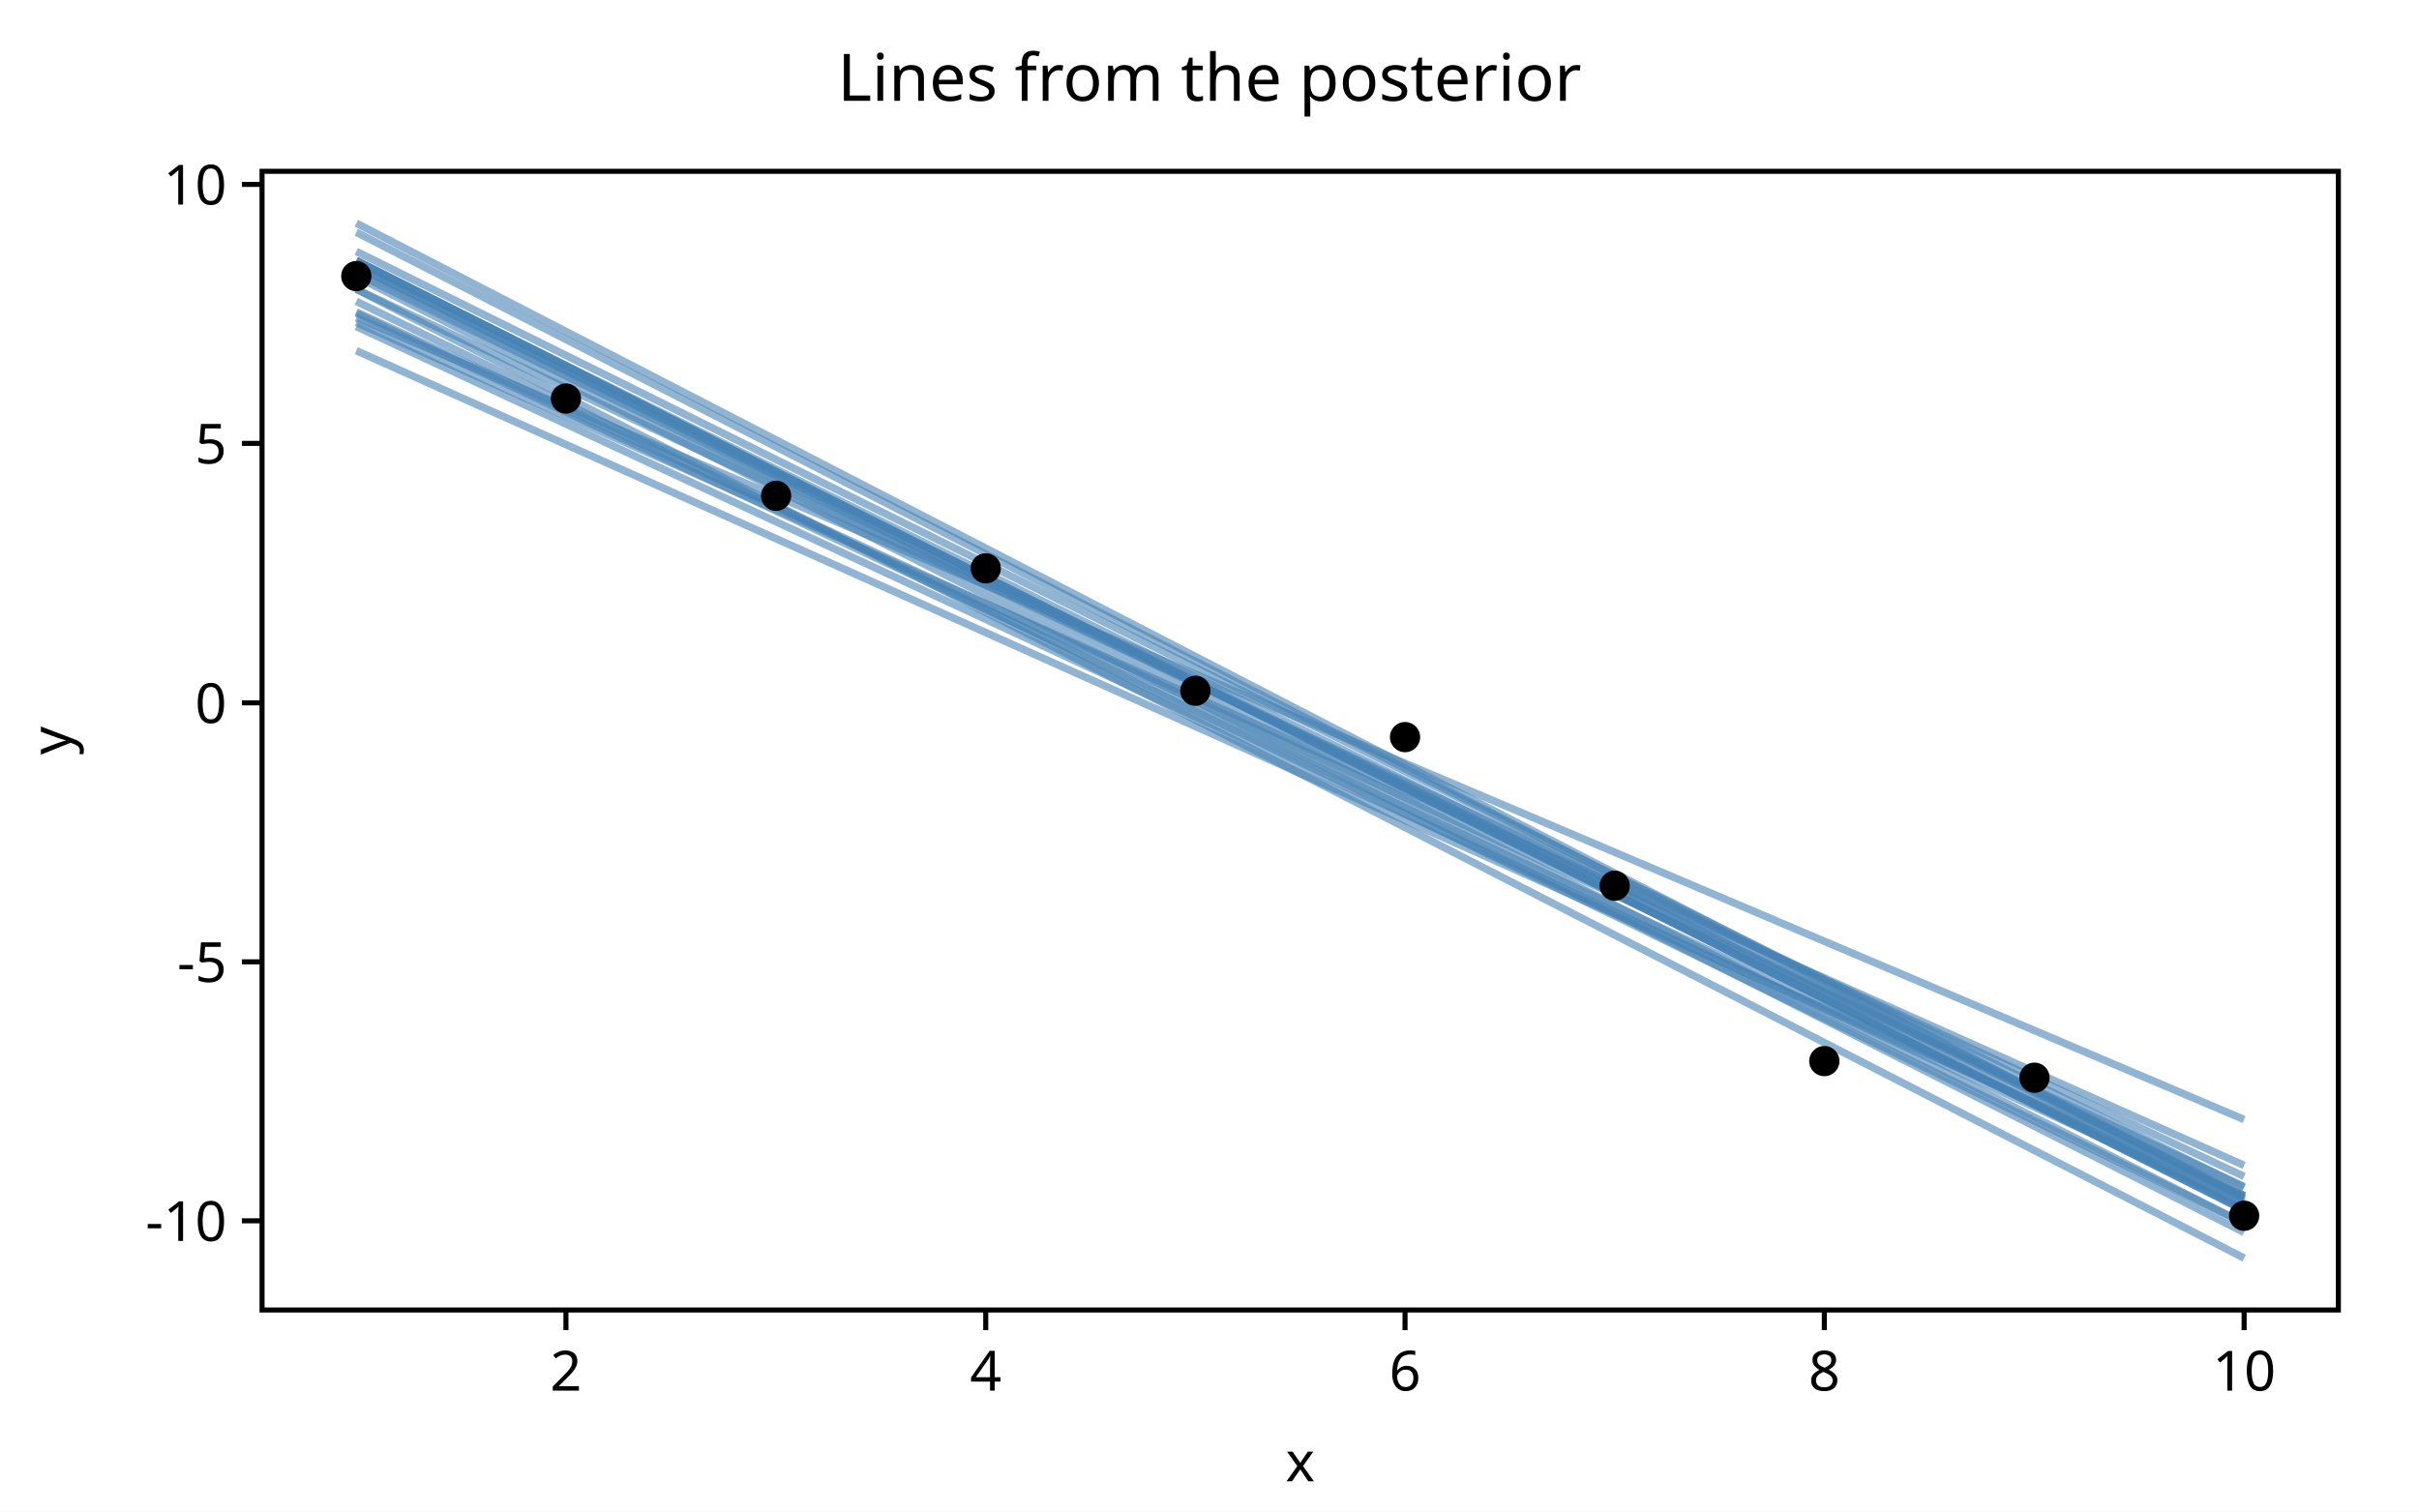
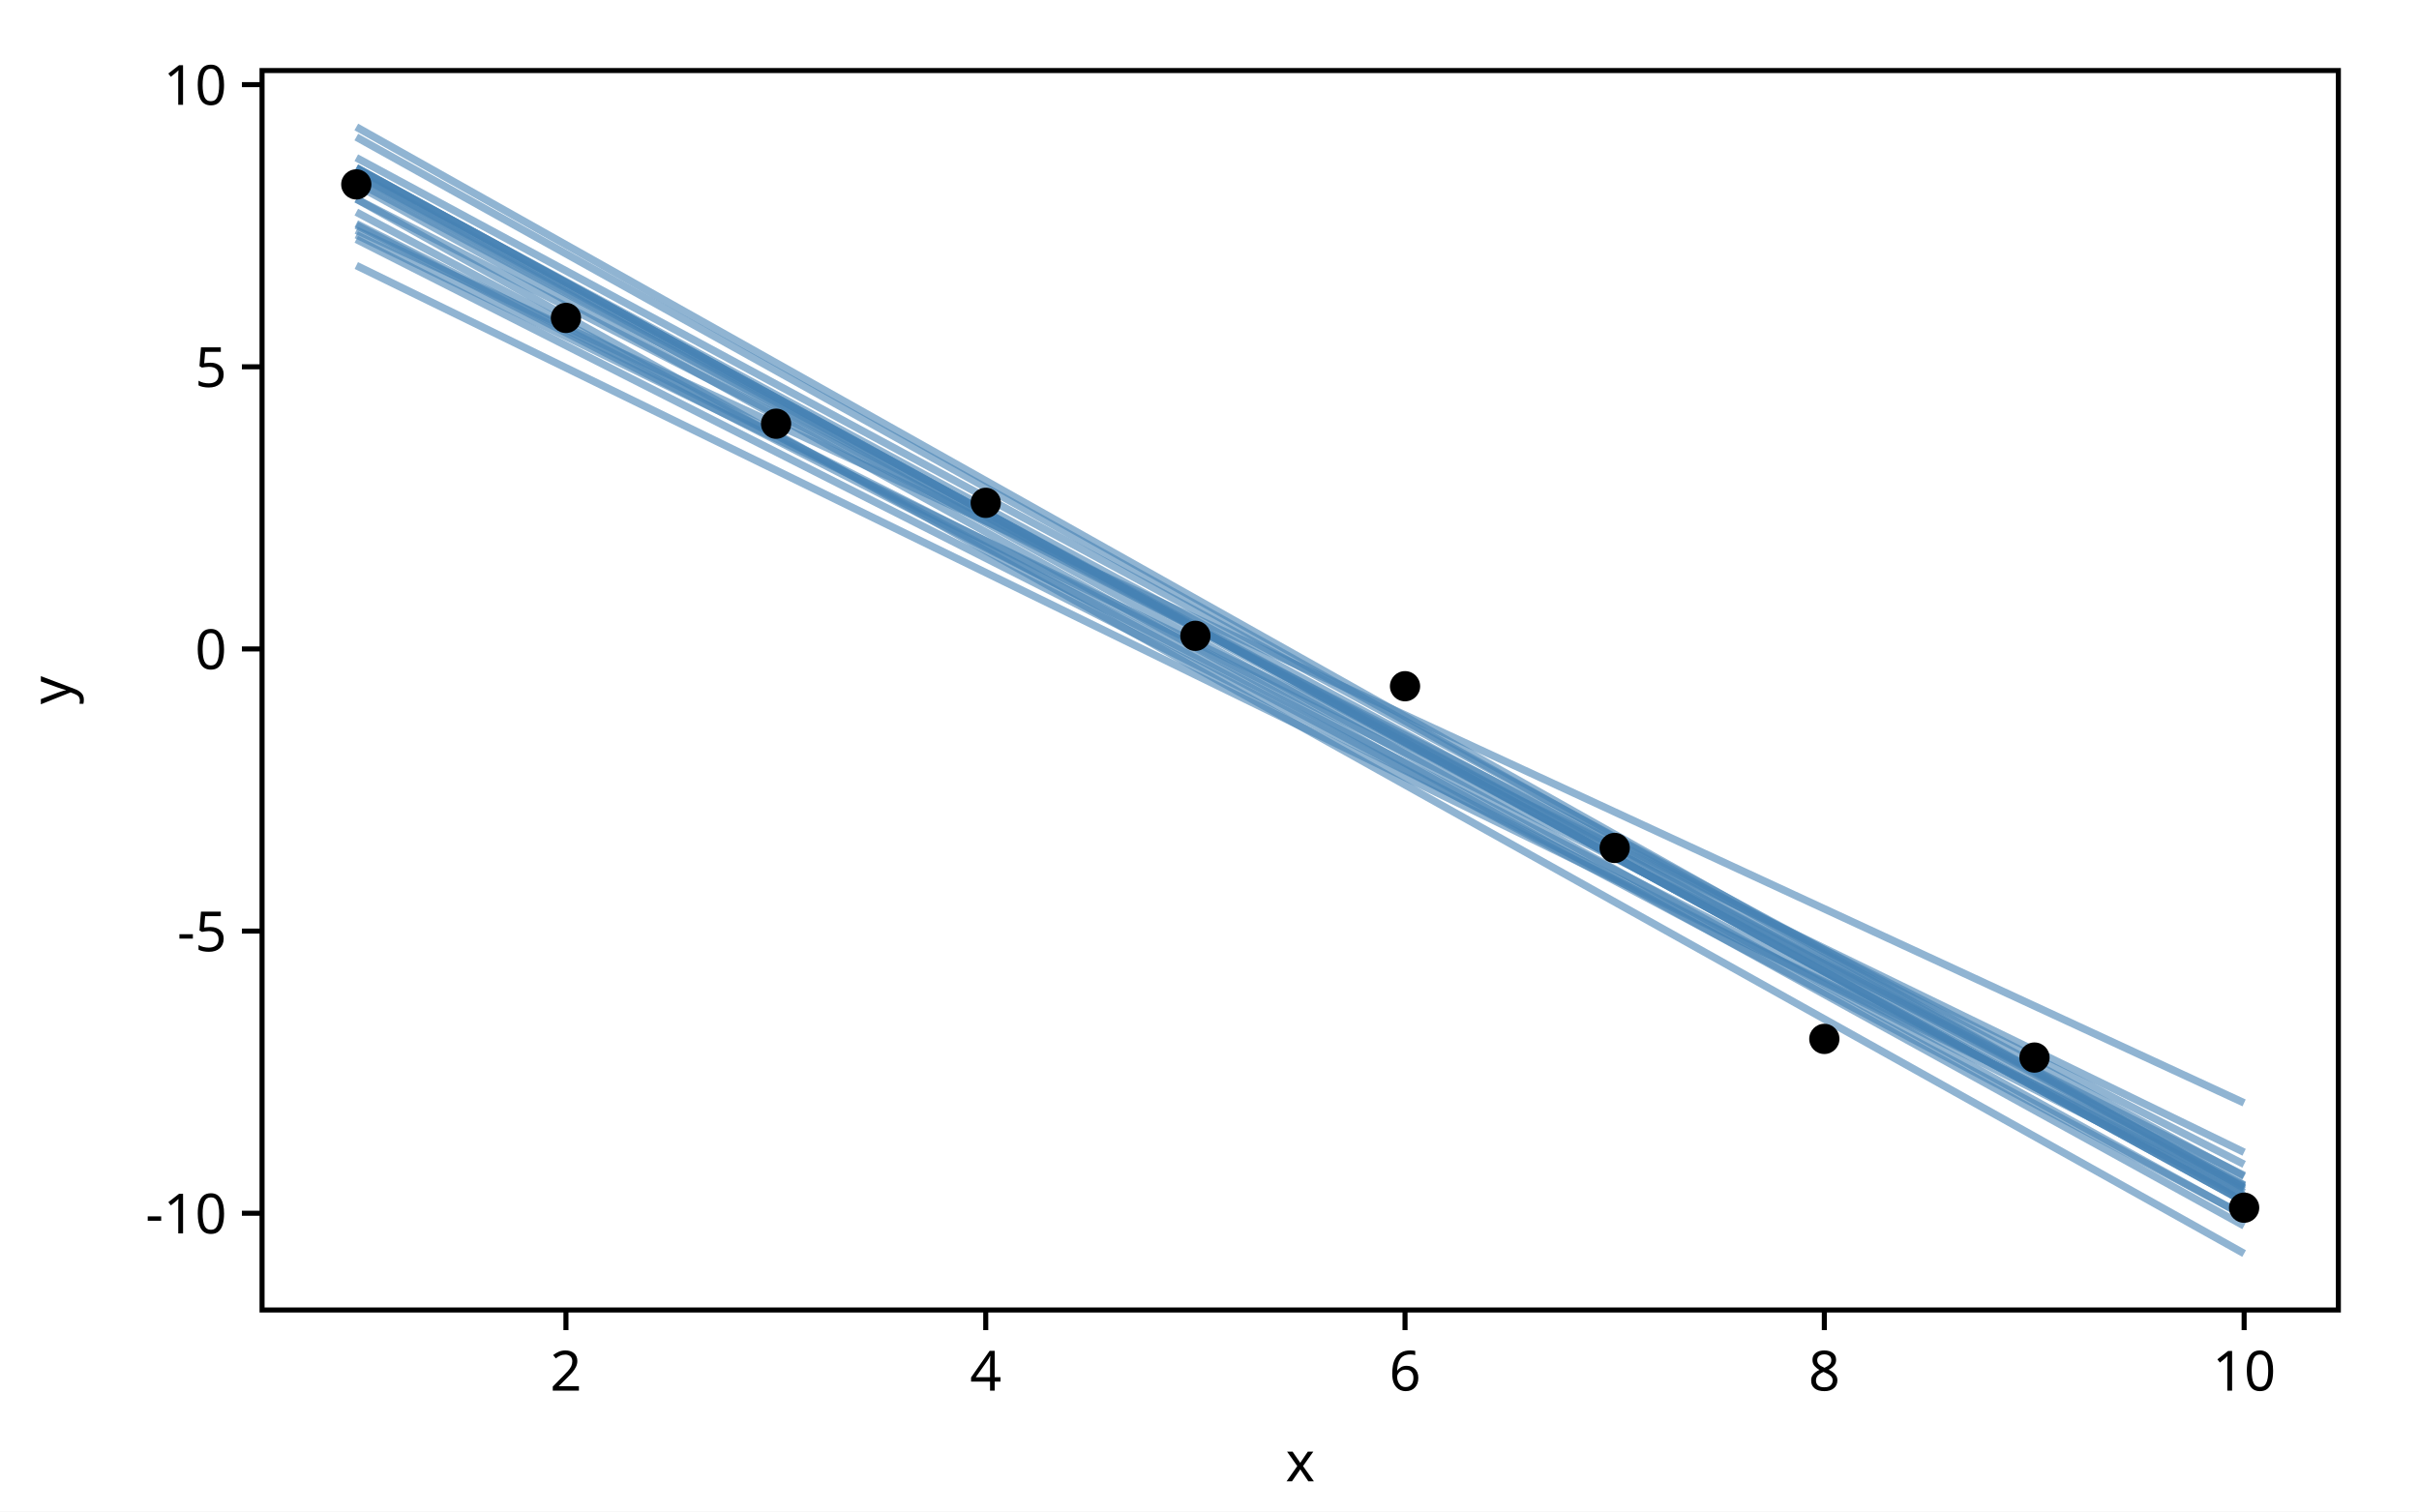
<svg xmlns="http://www.w3.org/2000/svg" width="480" height="300" viewBox="0 0 480 300" font-family="sans-serif" font-size="11">
  <rect width="100%" height="100%" fill="white" />
-   <text x="240.0" y="20" text-anchor="middle" font-size="13">Lines from the posterior</text>
  <g>
    <line x1="112.3" y1="260.0" x2="112.3" y2="264.0" stroke="black" />
    <text x="112.3" y="276.0" text-anchor="middle">2</text>
  </g>
  <g>
    <line x1="195.6" y1="260.0" x2="195.6" y2="264.0" stroke="black" />
    <text x="195.6" y="276.0" text-anchor="middle">4</text>
  </g>
  <g>
    <line x1="278.8" y1="260.0" x2="278.8" y2="264.0" stroke="black" />
    <text x="278.8" y="276.0" text-anchor="middle">6</text>
  </g>
  <g>
    <line x1="362.0" y1="260.0" x2="362.0" y2="264.0" stroke="black" />
    <text x="362.0" y="276.0" text-anchor="middle">8</text>
  </g>
  <g>
    <line x1="445.3" y1="260.0" x2="445.3" y2="264.0" stroke="black" />
    <text x="445.3" y="276.0" text-anchor="middle">10</text>
  </g>
  <g>
-     <line x1="48.0" y1="242.3" x2="52" y2="242.3" stroke="black" />
-     <text x="45.0" y="246.3" text-anchor="end">-10</text>
+     <line x1="48.0" y1="240.8" x2="52" y2="240.8" stroke="black" />
+     <text x="45.0" y="244.8" text-anchor="end">-10</text>
  </g>
  <g>
-     <line x1="48.0" y1="190.9" x2="52" y2="190.9" stroke="black" />
-     <text x="45.0" y="194.9" text-anchor="end">-5</text>
+     <line x1="48.0" y1="184.8" x2="52" y2="184.8" stroke="black" />
+     <text x="45.0" y="188.8" text-anchor="end">-5</text>
  </g>
  <g>
-     <line x1="48.0" y1="139.5" x2="52" y2="139.5" stroke="black" />
-     <text x="45.0" y="143.5" text-anchor="end">0</text>
+     <line x1="48.0" y1="128.8" x2="52" y2="128.8" stroke="black" />
+     <text x="45.0" y="132.8" text-anchor="end">0</text>
  </g>
  <g>
-     <line x1="48.0" y1="88.0" x2="52" y2="88.0" stroke="black" />
-     <text x="45.0" y="92.0" text-anchor="end">5</text>
+     <line x1="48.0" y1="72.8" x2="52" y2="72.8" stroke="black" />
+     <text x="45.0" y="76.8" text-anchor="end">5</text>
  </g>
  <g>
-     <line x1="48.0" y1="36.6" x2="52" y2="36.6" stroke="black" />
-     <text x="45.0" y="40.6" text-anchor="end">10</text>
+     <line x1="48.0" y1="16.8" x2="52" y2="16.8" stroke="black" />
+     <text x="45.0" y="20.8" text-anchor="end">10</text>
  </g>
-   <rect x="52" y="34" width="412" height="226" fill="none" stroke="black" />
+   <rect x="52" y="14" width="412" height="246" fill="none" stroke="black" />
  <text x="258.0" y="294" text-anchor="middle">x</text>
-   <text transform="translate(14 147.0) rotate(-90)" text-anchor="middle">y</text>
-   <line x1="70.7" y1="69.6" x2="445.3" y2="237.4" stroke="steelblue" stroke-opacity="0.6" stroke-width="1.5" />
-   <line x1="70.7" y1="63.1" x2="445.3" y2="222.2" stroke="steelblue" stroke-opacity="0.6" stroke-width="1.5" />
-   <line x1="70.7" y1="64.0" x2="445.3" y2="231.3" stroke="steelblue" stroke-opacity="0.6" stroke-width="1.5" />
-   <line x1="70.7" y1="64.8" x2="445.3" y2="239.1" stroke="steelblue" stroke-opacity="0.6" stroke-width="1.5" />
-   <line x1="70.7" y1="57.4" x2="445.3" y2="233.5" stroke="steelblue" stroke-opacity="0.6" stroke-width="1.5" />
-   <line x1="70.7" y1="61.9" x2="445.3" y2="235.5" stroke="steelblue" stroke-opacity="0.6" stroke-width="1.5" />
-   <line x1="70.7" y1="62.2" x2="445.3" y2="238.6" stroke="steelblue" stroke-opacity="0.6" stroke-width="1.5" />
-   <line x1="70.7" y1="57.4" x2="445.3" y2="249.7" stroke="steelblue" stroke-opacity="0.6" stroke-width="1.5" />
-   <line x1="70.7" y1="52.9" x2="445.3" y2="239.7" stroke="steelblue" stroke-opacity="0.6" stroke-width="1.5" />
-   <line x1="70.7" y1="53.3" x2="445.3" y2="242.8" stroke="steelblue" stroke-opacity="0.6" stroke-width="1.5" />
-   <line x1="70.7" y1="52.8" x2="445.3" y2="238.1" stroke="steelblue" stroke-opacity="0.6" stroke-width="1.5" />
-   <line x1="70.7" y1="51.9" x2="445.3" y2="237.3" stroke="steelblue" stroke-opacity="0.6" stroke-width="1.5" />
-   <line x1="70.7" y1="54.9" x2="445.3" y2="244.6" stroke="steelblue" stroke-opacity="0.6" stroke-width="1.5" />
-   <line x1="70.7" y1="51.7" x2="445.3" y2="240.2" stroke="steelblue" stroke-opacity="0.6" stroke-width="1.5" />
-   <line x1="70.7" y1="51.7" x2="445.3" y2="240.2" stroke="steelblue" stroke-opacity="0.6" stroke-width="1.5" />
-   <line x1="70.7" y1="51.7" x2="445.3" y2="240.2" stroke="steelblue" stroke-opacity="0.6" stroke-width="1.5" />
-   <line x1="70.7" y1="49.9" x2="445.3" y2="235.7" stroke="steelblue" stroke-opacity="0.6" stroke-width="1.5" />
-   <line x1="70.7" y1="44.3" x2="445.3" y2="237.8" stroke="steelblue" stroke-opacity="0.6" stroke-width="1.5" />
-   <line x1="70.7" y1="54.3" x2="445.3" y2="237.3" stroke="steelblue" stroke-opacity="0.6" stroke-width="1.5" />
-   <line x1="70.7" y1="59.8" x2="445.3" y2="242.8" stroke="steelblue" stroke-opacity="0.6" stroke-width="1.5" />
-   <line x1="70.7" y1="46.1" x2="445.3" y2="237.7" stroke="steelblue" stroke-opacity="0.6" stroke-width="1.5" />
-   <circle cx="70.7" cy="54.8" r="3" fill="black" />
-   <circle cx="112.3" cy="79.1" r="3" fill="black" />
-   <circle cx="154.0" cy="98.4" r="3" fill="black" />
-   <circle cx="195.6" cy="112.8" r="3" fill="black" />
-   <circle cx="237.2" cy="137.1" r="3" fill="black" />
-   <circle cx="278.8" cy="146.3" r="3" fill="black" />
-   <circle cx="320.4" cy="175.8" r="3" fill="black" />
-   <circle cx="362.0" cy="210.6" r="3" fill="black" />
-   <circle cx="403.7" cy="213.9" r="3" fill="black" />
-   <circle cx="445.3" cy="241.3" r="3" fill="black" />
+   <text transform="translate(14 137.0) rotate(-90)" text-anchor="middle">y</text>
+   <line x1="70.7" y1="52.7" x2="445.3" y2="235.5" stroke="steelblue" stroke-opacity="0.6" stroke-width="1.5" />
+   <line x1="70.7" y1="45.7" x2="445.3" y2="218.9" stroke="steelblue" stroke-opacity="0.6" stroke-width="1.5" />
+   <line x1="70.7" y1="46.6" x2="445.3" y2="228.7" stroke="steelblue" stroke-opacity="0.6" stroke-width="1.5" />
+   <line x1="70.7" y1="47.5" x2="445.3" y2="237.3" stroke="steelblue" stroke-opacity="0.6" stroke-width="1.5" />
+   <line x1="70.7" y1="39.5" x2="445.3" y2="231.1" stroke="steelblue" stroke-opacity="0.6" stroke-width="1.5" />
+   <line x1="70.7" y1="44.4" x2="445.3" y2="233.3" stroke="steelblue" stroke-opacity="0.6" stroke-width="1.5" />
+   <line x1="70.7" y1="44.7" x2="445.3" y2="236.7" stroke="steelblue" stroke-opacity="0.6" stroke-width="1.5" />
+   <line x1="70.7" y1="39.5" x2="445.3" y2="248.8" stroke="steelblue" stroke-opacity="0.6" stroke-width="1.5" />
+   <line x1="70.7" y1="34.6" x2="445.3" y2="237.9" stroke="steelblue" stroke-opacity="0.6" stroke-width="1.5" />
+   <line x1="70.7" y1="35.0" x2="445.3" y2="241.3" stroke="steelblue" stroke-opacity="0.6" stroke-width="1.5" />
+   <line x1="70.7" y1="34.4" x2="445.3" y2="236.2" stroke="steelblue" stroke-opacity="0.6" stroke-width="1.5" />
+   <line x1="70.7" y1="33.5" x2="445.3" y2="235.2" stroke="steelblue" stroke-opacity="0.6" stroke-width="1.5" />
+   <line x1="70.7" y1="36.7" x2="445.3" y2="243.3" stroke="steelblue" stroke-opacity="0.6" stroke-width="1.5" />
+   <line x1="70.7" y1="33.3" x2="445.3" y2="238.5" stroke="steelblue" stroke-opacity="0.6" stroke-width="1.5" />
+   <line x1="70.7" y1="33.3" x2="445.3" y2="238.5" stroke="steelblue" stroke-opacity="0.6" stroke-width="1.5" />
+   <line x1="70.7" y1="33.3" x2="445.3" y2="238.5" stroke="steelblue" stroke-opacity="0.6" stroke-width="1.5" />
+   <line x1="70.7" y1="31.3" x2="445.3" y2="233.5" stroke="steelblue" stroke-opacity="0.6" stroke-width="1.5" />
+   <line x1="70.7" y1="25.2" x2="445.3" y2="235.8" stroke="steelblue" stroke-opacity="0.6" stroke-width="1.5" />
+   <line x1="70.7" y1="36.1" x2="445.3" y2="235.3" stroke="steelblue" stroke-opacity="0.6" stroke-width="1.5" />
+   <line x1="70.7" y1="42.1" x2="445.3" y2="241.2" stroke="steelblue" stroke-opacity="0.6" stroke-width="1.5" />
+   <line x1="70.7" y1="27.2" x2="445.3" y2="235.8" stroke="steelblue" stroke-opacity="0.6" stroke-width="1.5" />
+   <circle cx="70.7" cy="36.6" r="3" fill="black" />
+   <circle cx="112.3" cy="63.1" r="3" fill="black" />
+   <circle cx="154.0" cy="84.1" r="3" fill="black" />
+   <circle cx="195.6" cy="99.8" r="3" fill="black" />
+   <circle cx="237.2" cy="126.2" r="3" fill="black" />
+   <circle cx="278.8" cy="136.2" r="3" fill="black" />
+   <circle cx="320.4" cy="168.3" r="3" fill="black" />
+   <circle cx="362.0" cy="206.2" r="3" fill="black" />
+   <circle cx="403.7" cy="209.9" r="3" fill="black" />
+   <circle cx="445.3" cy="239.7" r="3" fill="black" />
</svg>
